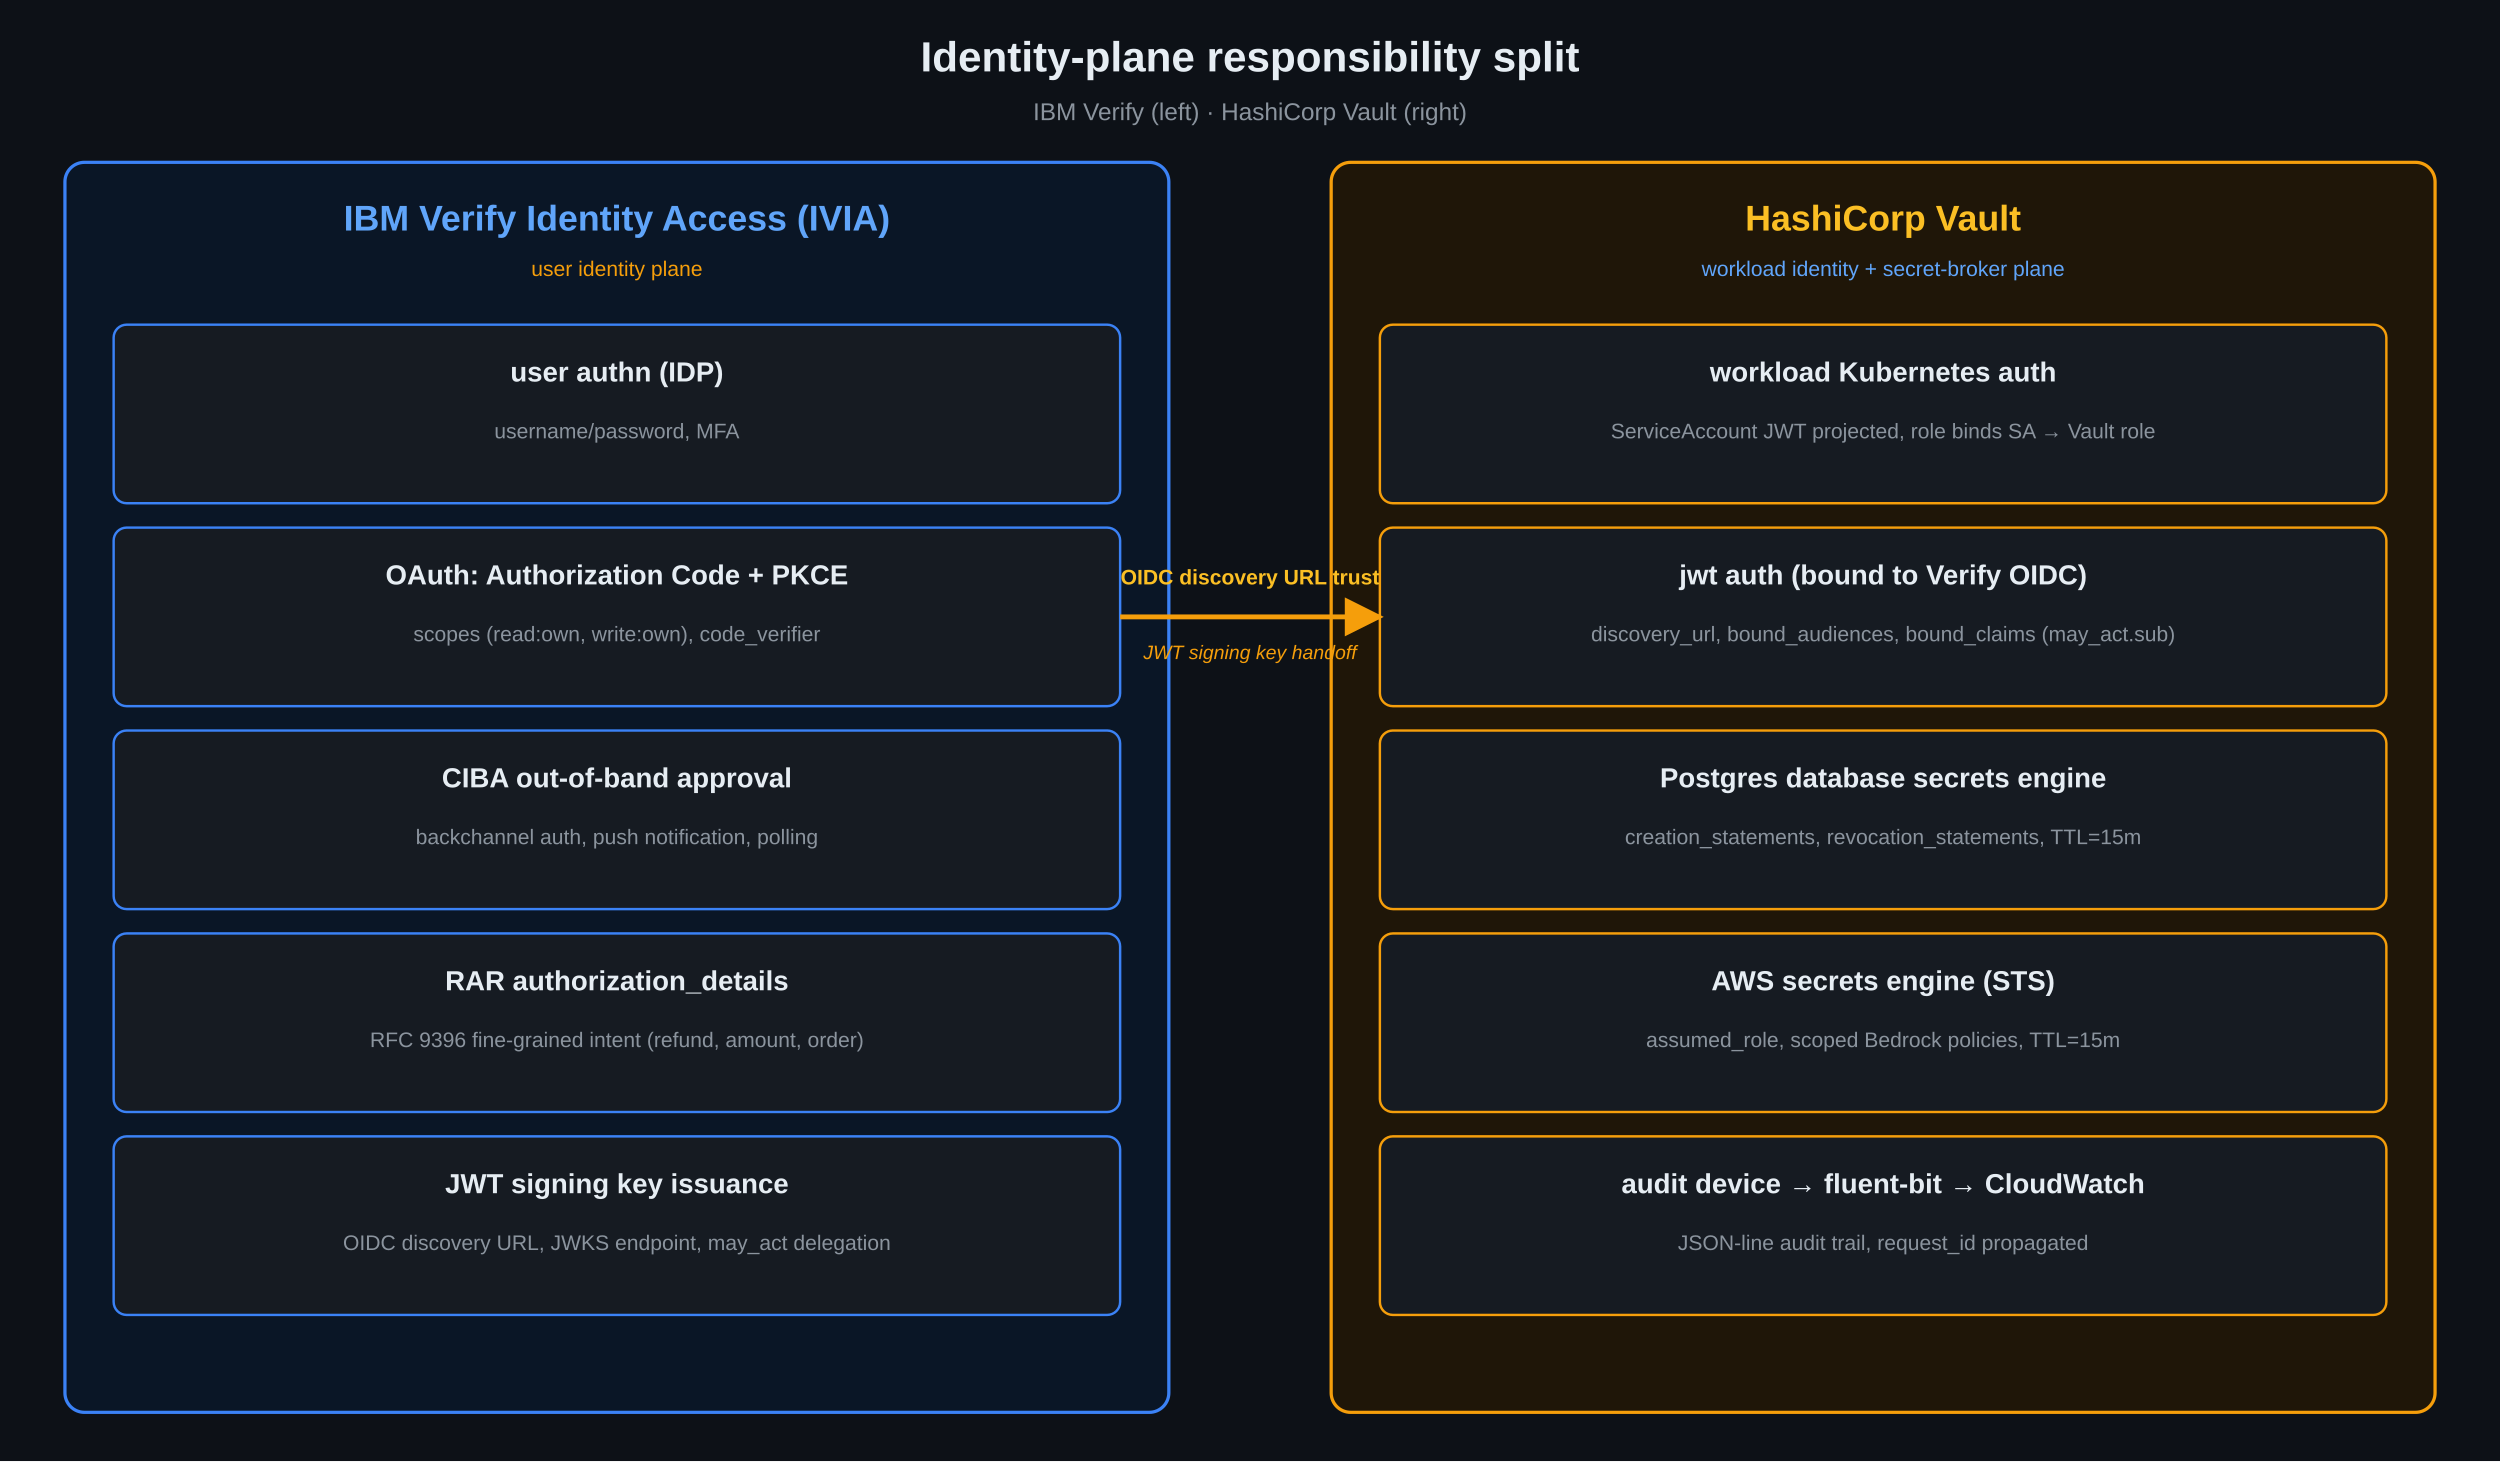
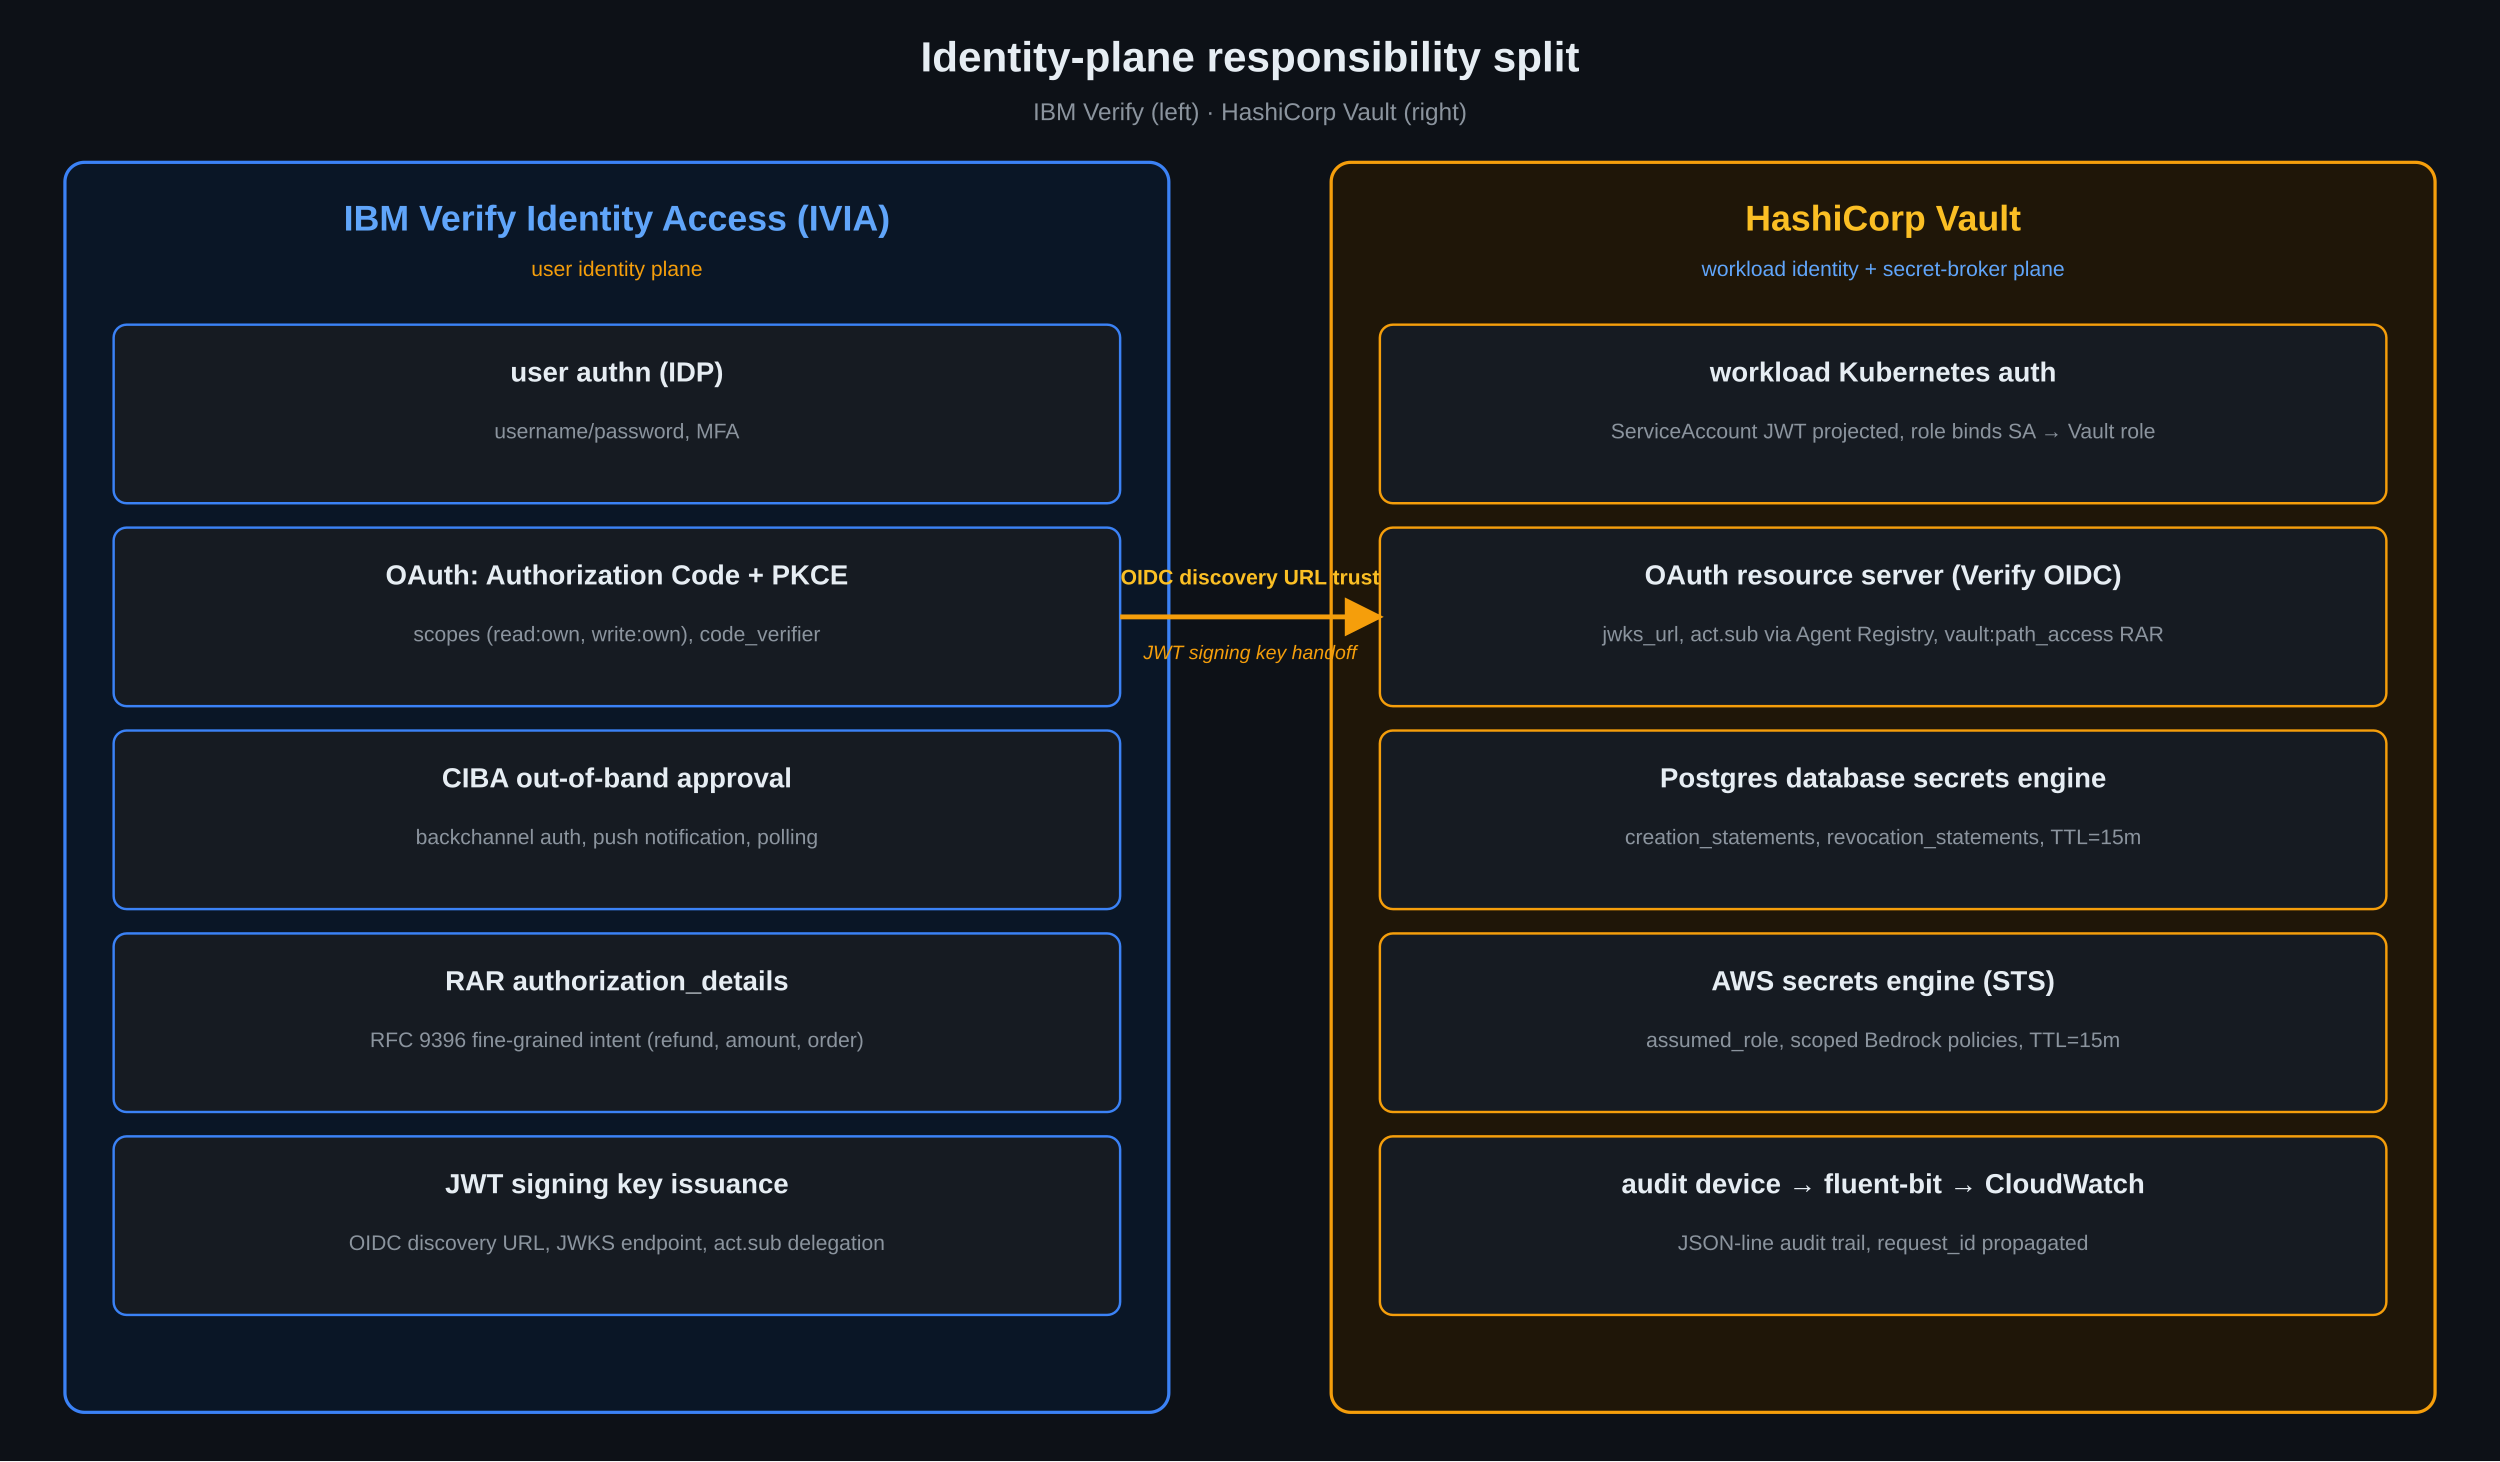
<svg xmlns="http://www.w3.org/2000/svg" viewBox="0 0 1540 900" width="1540" height="900" style="background:#0d1117; font-family: 'Segoe UI', 'Helvetica Neue', Arial, sans-serif;">
  <rect width="1540" height="900" fill="#0d1117" />
  <text x="770" y="44" text-anchor="middle" font-size="26" font-weight="600" fill="#e6edf3">Identity-plane responsibility split</text>
  <text x="770" y="74" text-anchor="middle" font-size="15" fill="#8b949e">IBM Verify (left)  ·  HashiCorp Vault (right)</text>
  <rect x="40" y="100" width="680" height="770" rx="12" fill="#0a1626" stroke="#3b82f6" stroke-width="2" />
  <text x="380" y="142" text-anchor="middle" font-size="22" font-weight="700" fill="#60a5fa">IBM Verify Identity Access (IVIA)</text>
  <text x="380" y="170" text-anchor="middle" font-size="13" fill="#f59e0b">user identity plane</text>
  <rect x="70" y="200" width="620" height="110" rx="8" fill="#161b22" stroke="#3b82f6" stroke-width="1.5" />
  <text x="380" y="235" text-anchor="middle" font-size="17" font-weight="600" fill="#e6edf3">user authn (IDP)</text>
  <text x="380" y="270" text-anchor="middle" font-size="13" fill="#8b949e">username/password, MFA</text>
  <rect x="70" y="325" width="620" height="110" rx="8" fill="#161b22" stroke="#3b82f6" stroke-width="1.5" />
  <text x="380" y="360" text-anchor="middle" font-size="17" font-weight="600" fill="#e6edf3">OAuth: Authorization Code + PKCE</text>
  <text x="380" y="395" text-anchor="middle" font-size="13" fill="#8b949e">scopes (read:own, write:own), code_verifier</text>
  <rect x="70" y="450" width="620" height="110" rx="8" fill="#161b22" stroke="#3b82f6" stroke-width="1.5" />
  <text x="380" y="485" text-anchor="middle" font-size="17" font-weight="600" fill="#e6edf3">CIBA out-of-band approval</text>
  <text x="380" y="520" text-anchor="middle" font-size="13" fill="#8b949e">backchannel auth, push notification, polling</text>
  <rect x="70" y="575" width="620" height="110" rx="8" fill="#161b22" stroke="#3b82f6" stroke-width="1.5" />
  <text x="380" y="610" text-anchor="middle" font-size="17" font-weight="600" fill="#e6edf3">RAR authorization_details</text>
  <text x="380" y="645" text-anchor="middle" font-size="13" fill="#8b949e">RFC 9396 fine-grained intent (refund, amount, order)</text>
  <rect x="70" y="700" width="620" height="110" rx="8" fill="#161b22" stroke="#3b82f6" stroke-width="1.5" />
  <text x="380" y="735" text-anchor="middle" font-size="17" font-weight="600" fill="#e6edf3">JWT signing key issuance</text>
-   <text x="380" y="770" text-anchor="middle" font-size="13" fill="#8b949e">OIDC discovery URL, JWKS endpoint, may_act delegation</text>
+   <text x="380" y="770" text-anchor="middle" font-size="13" fill="#8b949e">OIDC discovery URL, JWKS endpoint, act.sub delegation</text>
  <rect x="820" y="100" width="680" height="770" rx="12" fill="#1f1608" stroke="#f59e0b" stroke-width="2" />
  <text x="1160" y="142" text-anchor="middle" font-size="22" font-weight="700" fill="#fbbf24">HashiCorp Vault</text>
  <text x="1160" y="170" text-anchor="middle" font-size="13" fill="#60a5fa">workload identity + secret-broker plane</text>
  <rect x="850" y="200" width="620" height="110" rx="8" fill="#161b22" stroke="#f59e0b" stroke-width="1.5" />
  <text x="1160" y="235" text-anchor="middle" font-size="17" font-weight="600" fill="#e6edf3">workload Kubernetes auth</text>
  <text x="1160" y="270" text-anchor="middle" font-size="13" fill="#8b949e">ServiceAccount JWT projected, role binds SA → Vault role</text>
  <rect x="850" y="325" width="620" height="110" rx="8" fill="#161b22" stroke="#f59e0b" stroke-width="1.5" />
-   <text x="1160" y="360" text-anchor="middle" font-size="17" font-weight="600" fill="#e6edf3">jwt auth (bound to Verify OIDC)</text>
-   <text x="1160" y="395" text-anchor="middle" font-size="13" fill="#8b949e">discovery_url, bound_audiences, bound_claims (may_act.sub)</text>
+   <text x="1160" y="360" text-anchor="middle" font-size="17" font-weight="600" fill="#e6edf3">OAuth resource server (Verify OIDC)</text>
+   <text x="1160" y="395" text-anchor="middle" font-size="13" fill="#8b949e">jwks_url, act.sub via Agent Registry, vault:path_access RAR</text>
  <rect x="850" y="450" width="620" height="110" rx="8" fill="#161b22" stroke="#f59e0b" stroke-width="1.5" />
  <text x="1160" y="485" text-anchor="middle" font-size="17" font-weight="600" fill="#e6edf3">Postgres database secrets engine</text>
  <text x="1160" y="520" text-anchor="middle" font-size="13" fill="#8b949e">creation_statements, revocation_statements, TTL=15m</text>
  <rect x="850" y="575" width="620" height="110" rx="8" fill="#161b22" stroke="#f59e0b" stroke-width="1.5" />
  <text x="1160" y="610" text-anchor="middle" font-size="17" font-weight="600" fill="#e6edf3">AWS secrets engine (STS)</text>
  <text x="1160" y="645" text-anchor="middle" font-size="13" fill="#8b949e">assumed_role, scoped Bedrock policies, TTL=15m</text>
  <rect x="850" y="700" width="620" height="110" rx="8" fill="#161b22" stroke="#f59e0b" stroke-width="1.5" />
  <text x="1160" y="735" text-anchor="middle" font-size="17" font-weight="600" fill="#e6edf3">audit device → fluent-bit → CloudWatch</text>
  <text x="1160" y="770" text-anchor="middle" font-size="13" fill="#8b949e">JSON-line audit trail, request_id propagated</text>
  <defs>
    <marker id="arrowhead" viewBox="0 0 10 10" refX="9" refY="5" markerWidth="8" markerHeight="8" orient="auto-start-reverse">
      <path d="M 0 0 L 10 5 L 0 10 z" fill="#f59e0b" />
    </marker>
  </defs>
  <line x1="690" y1="380" x2="850" y2="380" stroke="#f59e0b" stroke-width="3" marker-end="url(#arrowhead)" />
  <text x="770" y="360" text-anchor="middle" font-size="13" font-weight="600" fill="#fbbf24">OIDC discovery URL trust</text>
  <text x="770" y="406" text-anchor="middle" font-size="12" fill="#f59e0b" font-style="italic">JWT signing key handoff</text>
</svg>
